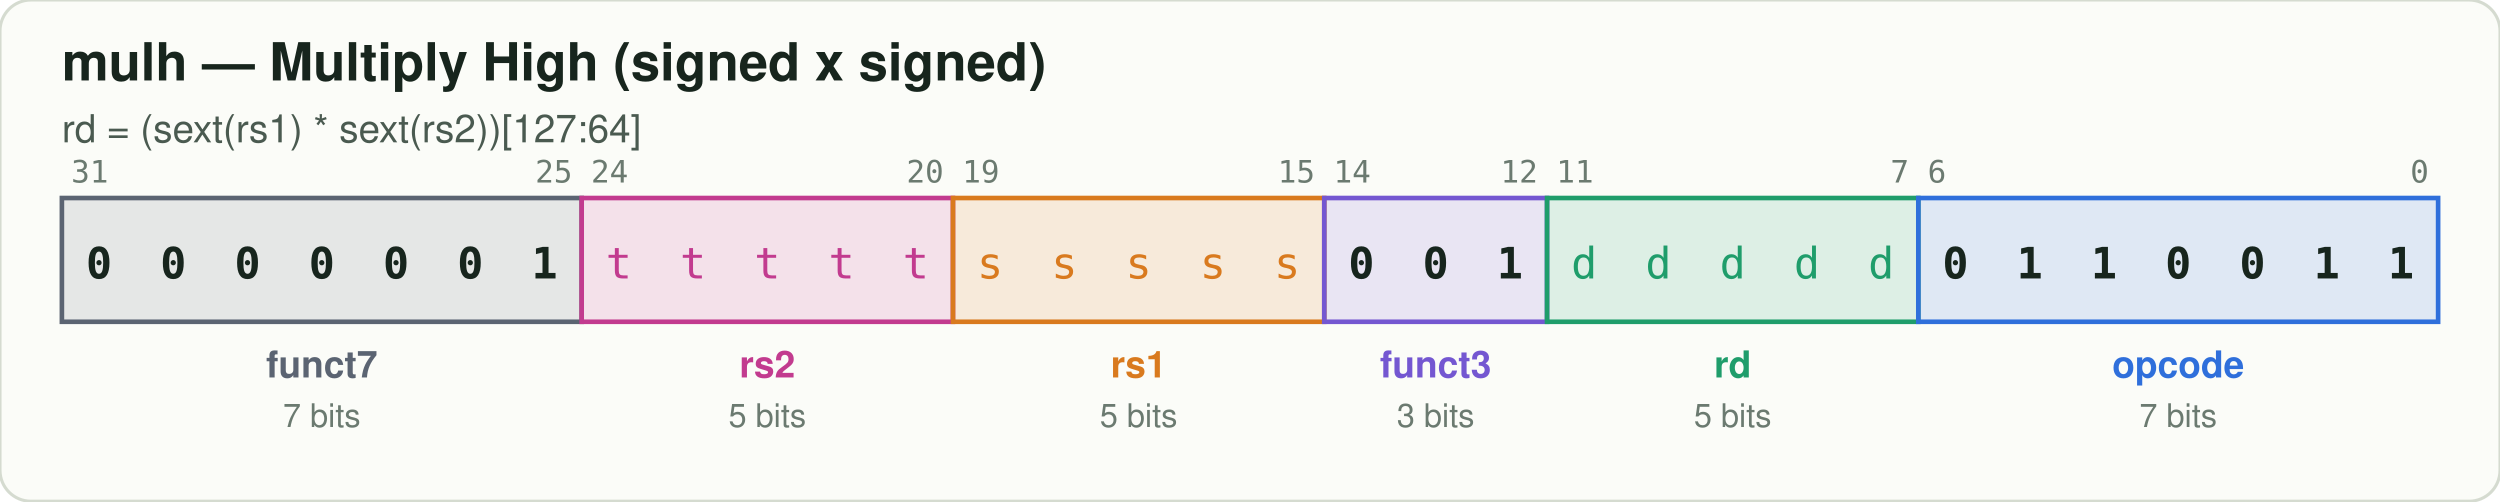
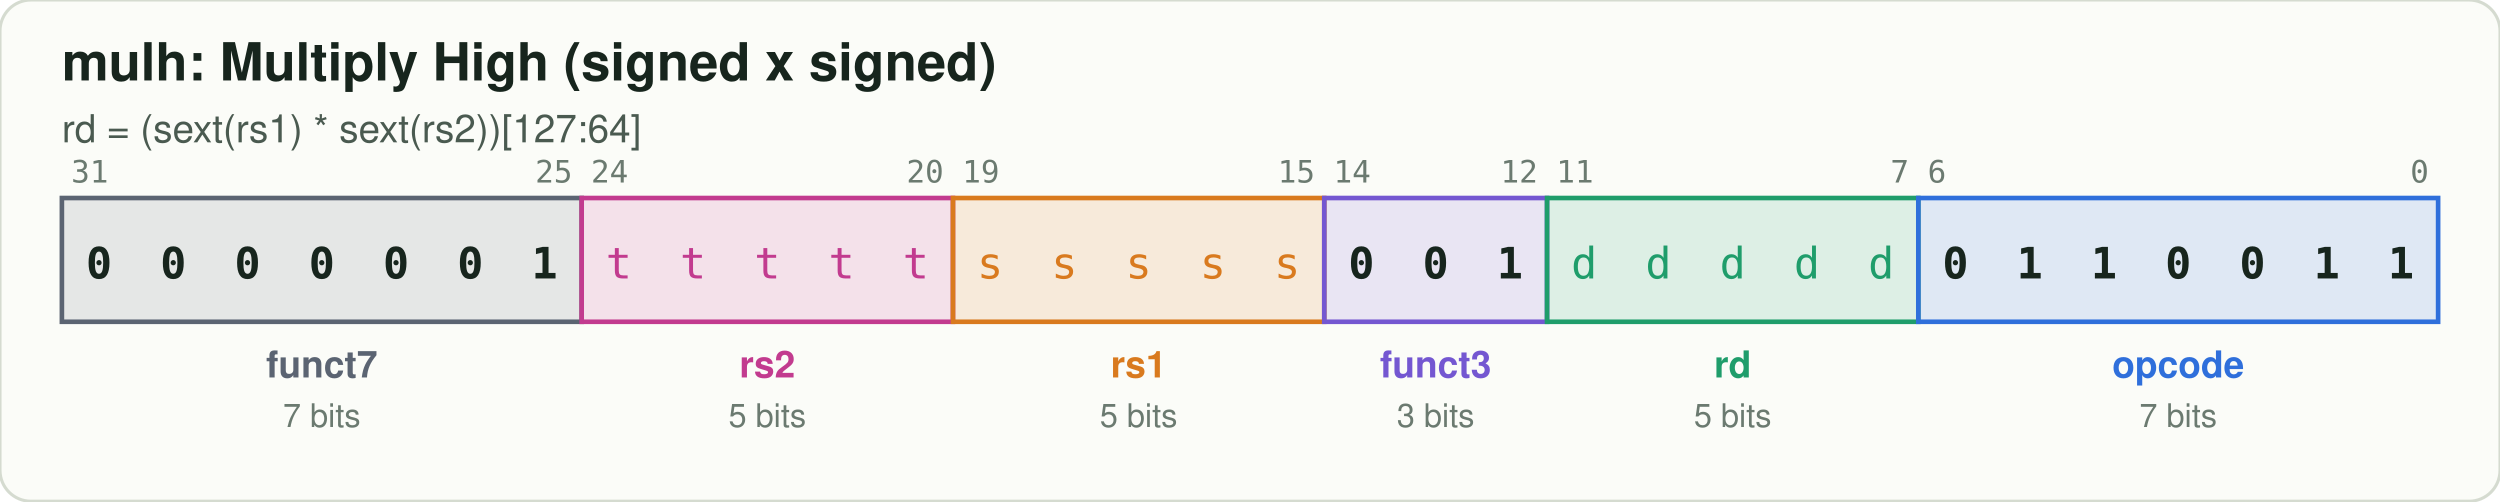
<svg xmlns="http://www.w3.org/2000/svg" viewBox="0 0 808 162" width="808" height="162">
  <rect width="100%" height="100%" rx="10" fill="#FBFCF8" stroke="#D5DBD0" />
-   <text x="20" y="26" font-family="'IBM Plex Sans','Segoe UI',Helvetica,Arial,sans-serif" font-size="17" font-weight="600" fill="#17251D">mulh — Multiply High (signed x signed)</text>
+   <text x="20" y="26" font-family="'IBM Plex Sans','Segoe UI',Helvetica,Arial,sans-serif" font-size="17" font-weight="600" fill="#17251D">mulh: Multiply High (signed x signed)</text>
  <text x="20" y="46" font-family="'IBM Plex Sans','Segoe UI',Helvetica,Arial,sans-serif" font-size="12.5" fill="#4A5A50">rd = (sext(rs1) * sext(rs2))[127:64]</text>
  <rect x="20" y="64" width="168" height="40" fill="#5B6472" fill-opacity="0.14" stroke="#5B6472" stroke-width="1.5" />
  <text x="32" y="90" text-anchor="middle" font-family="'IBM Plex Mono','SFMono-Regular',Consolas,monospace" font-size="14" font-weight="700" fill="#17251D">0</text>
  <text x="56" y="90" text-anchor="middle" font-family="'IBM Plex Mono','SFMono-Regular',Consolas,monospace" font-size="14" font-weight="700" fill="#17251D">0</text>
  <text x="80" y="90" text-anchor="middle" font-family="'IBM Plex Mono','SFMono-Regular',Consolas,monospace" font-size="14" font-weight="700" fill="#17251D">0</text>
  <text x="104" y="90" text-anchor="middle" font-family="'IBM Plex Mono','SFMono-Regular',Consolas,monospace" font-size="14" font-weight="700" fill="#17251D">0</text>
  <text x="128" y="90" text-anchor="middle" font-family="'IBM Plex Mono','SFMono-Regular',Consolas,monospace" font-size="14" font-weight="700" fill="#17251D">0</text>
  <text x="152" y="90" text-anchor="middle" font-family="'IBM Plex Mono','SFMono-Regular',Consolas,monospace" font-size="14" font-weight="700" fill="#17251D">0</text>
  <text x="176" y="90" text-anchor="middle" font-family="'IBM Plex Mono','SFMono-Regular',Consolas,monospace" font-size="14" font-weight="700" fill="#17251D">1</text>
  <text x="23" y="59" font-family="'IBM Plex Mono','SFMono-Regular',Consolas,monospace" font-size="10" fill="#6B7A70">31</text>
  <text x="185" y="59" text-anchor="end" font-family="'IBM Plex Mono','SFMono-Regular',Consolas,monospace" font-size="10" fill="#6B7A70">25</text>
  <text x="104" y="122" text-anchor="middle" font-family="'IBM Plex Sans','Segoe UI',Helvetica,Arial,sans-serif" font-size="12" font-weight="600" fill="#5B6472">funct7</text>
  <text x="104" y="138" text-anchor="middle" font-family="'IBM Plex Sans','Segoe UI',Helvetica,Arial,sans-serif" font-size="10.5" fill="#6B7A70">7 bits</text>
  <rect x="188" y="64" width="120" height="40" fill="#C23B8F" fill-opacity="0.14" stroke="#C23B8F" stroke-width="1.5" />
  <text x="200" y="90" text-anchor="middle" font-family="'IBM Plex Mono','SFMono-Regular',Consolas,monospace" font-size="14" font-weight="400" fill="#C23B8F">t</text>
  <text x="224" y="90" text-anchor="middle" font-family="'IBM Plex Mono','SFMono-Regular',Consolas,monospace" font-size="14" font-weight="400" fill="#C23B8F">t</text>
  <text x="248" y="90" text-anchor="middle" font-family="'IBM Plex Mono','SFMono-Regular',Consolas,monospace" font-size="14" font-weight="400" fill="#C23B8F">t</text>
  <text x="272" y="90" text-anchor="middle" font-family="'IBM Plex Mono','SFMono-Regular',Consolas,monospace" font-size="14" font-weight="400" fill="#C23B8F">t</text>
  <text x="296" y="90" text-anchor="middle" font-family="'IBM Plex Mono','SFMono-Regular',Consolas,monospace" font-size="14" font-weight="400" fill="#C23B8F">t</text>
  <text x="191" y="59" font-family="'IBM Plex Mono','SFMono-Regular',Consolas,monospace" font-size="10" fill="#6B7A70">24</text>
  <text x="305" y="59" text-anchor="end" font-family="'IBM Plex Mono','SFMono-Regular',Consolas,monospace" font-size="10" fill="#6B7A70">20</text>
  <text x="248" y="122" text-anchor="middle" font-family="'IBM Plex Sans','Segoe UI',Helvetica,Arial,sans-serif" font-size="12" font-weight="600" fill="#C23B8F">rs2</text>
  <text x="248" y="138" text-anchor="middle" font-family="'IBM Plex Sans','Segoe UI',Helvetica,Arial,sans-serif" font-size="10.5" fill="#6B7A70">5 bits</text>
  <rect x="308" y="64" width="120" height="40" fill="#D97A1E" fill-opacity="0.14" stroke="#D97A1E" stroke-width="1.5" />
  <text x="320" y="90" text-anchor="middle" font-family="'IBM Plex Mono','SFMono-Regular',Consolas,monospace" font-size="14" font-weight="400" fill="#D97A1E">s</text>
  <text x="344" y="90" text-anchor="middle" font-family="'IBM Plex Mono','SFMono-Regular',Consolas,monospace" font-size="14" font-weight="400" fill="#D97A1E">s</text>
  <text x="368" y="90" text-anchor="middle" font-family="'IBM Plex Mono','SFMono-Regular',Consolas,monospace" font-size="14" font-weight="400" fill="#D97A1E">s</text>
  <text x="392" y="90" text-anchor="middle" font-family="'IBM Plex Mono','SFMono-Regular',Consolas,monospace" font-size="14" font-weight="400" fill="#D97A1E">s</text>
  <text x="416" y="90" text-anchor="middle" font-family="'IBM Plex Mono','SFMono-Regular',Consolas,monospace" font-size="14" font-weight="400" fill="#D97A1E">s</text>
  <text x="311" y="59" font-family="'IBM Plex Mono','SFMono-Regular',Consolas,monospace" font-size="10" fill="#6B7A70">19</text>
  <text x="425" y="59" text-anchor="end" font-family="'IBM Plex Mono','SFMono-Regular',Consolas,monospace" font-size="10" fill="#6B7A70">15</text>
  <text x="368" y="122" text-anchor="middle" font-family="'IBM Plex Sans','Segoe UI',Helvetica,Arial,sans-serif" font-size="12" font-weight="600" fill="#D97A1E">rs1</text>
  <text x="368" y="138" text-anchor="middle" font-family="'IBM Plex Sans','Segoe UI',Helvetica,Arial,sans-serif" font-size="10.5" fill="#6B7A70">5 bits</text>
  <rect x="428" y="64" width="72" height="40" fill="#7457D1" fill-opacity="0.14" stroke="#7457D1" stroke-width="1.5" />
  <text x="440" y="90" text-anchor="middle" font-family="'IBM Plex Mono','SFMono-Regular',Consolas,monospace" font-size="14" font-weight="700" fill="#17251D">0</text>
  <text x="464" y="90" text-anchor="middle" font-family="'IBM Plex Mono','SFMono-Regular',Consolas,monospace" font-size="14" font-weight="700" fill="#17251D">0</text>
  <text x="488" y="90" text-anchor="middle" font-family="'IBM Plex Mono','SFMono-Regular',Consolas,monospace" font-size="14" font-weight="700" fill="#17251D">1</text>
  <text x="431" y="59" font-family="'IBM Plex Mono','SFMono-Regular',Consolas,monospace" font-size="10" fill="#6B7A70">14</text>
  <text x="497" y="59" text-anchor="end" font-family="'IBM Plex Mono','SFMono-Regular',Consolas,monospace" font-size="10" fill="#6B7A70">12</text>
  <text x="464" y="122" text-anchor="middle" font-family="'IBM Plex Sans','Segoe UI',Helvetica,Arial,sans-serif" font-size="12" font-weight="600" fill="#7457D1">funct3</text>
  <text x="464" y="138" text-anchor="middle" font-family="'IBM Plex Sans','Segoe UI',Helvetica,Arial,sans-serif" font-size="10.5" fill="#6B7A70">3 bits</text>
  <rect x="500" y="64" width="120" height="40" fill="#1F9D6B" fill-opacity="0.14" stroke="#1F9D6B" stroke-width="1.5" />
  <text x="512" y="90" text-anchor="middle" font-family="'IBM Plex Mono','SFMono-Regular',Consolas,monospace" font-size="14" font-weight="400" fill="#1F9D6B">d</text>
  <text x="536" y="90" text-anchor="middle" font-family="'IBM Plex Mono','SFMono-Regular',Consolas,monospace" font-size="14" font-weight="400" fill="#1F9D6B">d</text>
  <text x="560" y="90" text-anchor="middle" font-family="'IBM Plex Mono','SFMono-Regular',Consolas,monospace" font-size="14" font-weight="400" fill="#1F9D6B">d</text>
  <text x="584" y="90" text-anchor="middle" font-family="'IBM Plex Mono','SFMono-Regular',Consolas,monospace" font-size="14" font-weight="400" fill="#1F9D6B">d</text>
  <text x="608" y="90" text-anchor="middle" font-family="'IBM Plex Mono','SFMono-Regular',Consolas,monospace" font-size="14" font-weight="400" fill="#1F9D6B">d</text>
  <text x="503" y="59" font-family="'IBM Plex Mono','SFMono-Regular',Consolas,monospace" font-size="10" fill="#6B7A70">11</text>
  <text x="617" y="59" text-anchor="end" font-family="'IBM Plex Mono','SFMono-Regular',Consolas,monospace" font-size="10" fill="#6B7A70">7</text>
  <text x="560" y="122" text-anchor="middle" font-family="'IBM Plex Sans','Segoe UI',Helvetica,Arial,sans-serif" font-size="12" font-weight="600" fill="#1F9D6B">rd</text>
  <text x="560" y="138" text-anchor="middle" font-family="'IBM Plex Sans','Segoe UI',Helvetica,Arial,sans-serif" font-size="10.5" fill="#6B7A70">5 bits</text>
  <rect x="620" y="64" width="168" height="40" fill="#2F6FDB" fill-opacity="0.14" stroke="#2F6FDB" stroke-width="1.5" />
  <text x="632" y="90" text-anchor="middle" font-family="'IBM Plex Mono','SFMono-Regular',Consolas,monospace" font-size="14" font-weight="700" fill="#17251D">0</text>
  <text x="656" y="90" text-anchor="middle" font-family="'IBM Plex Mono','SFMono-Regular',Consolas,monospace" font-size="14" font-weight="700" fill="#17251D">1</text>
  <text x="680" y="90" text-anchor="middle" font-family="'IBM Plex Mono','SFMono-Regular',Consolas,monospace" font-size="14" font-weight="700" fill="#17251D">1</text>
  <text x="704" y="90" text-anchor="middle" font-family="'IBM Plex Mono','SFMono-Regular',Consolas,monospace" font-size="14" font-weight="700" fill="#17251D">0</text>
  <text x="728" y="90" text-anchor="middle" font-family="'IBM Plex Mono','SFMono-Regular',Consolas,monospace" font-size="14" font-weight="700" fill="#17251D">0</text>
  <text x="752" y="90" text-anchor="middle" font-family="'IBM Plex Mono','SFMono-Regular',Consolas,monospace" font-size="14" font-weight="700" fill="#17251D">1</text>
  <text x="776" y="90" text-anchor="middle" font-family="'IBM Plex Mono','SFMono-Regular',Consolas,monospace" font-size="14" font-weight="700" fill="#17251D">1</text>
  <text x="623" y="59" font-family="'IBM Plex Mono','SFMono-Regular',Consolas,monospace" font-size="10" fill="#6B7A70">6</text>
  <text x="785" y="59" text-anchor="end" font-family="'IBM Plex Mono','SFMono-Regular',Consolas,monospace" font-size="10" fill="#6B7A70">0</text>
  <text x="704" y="122" text-anchor="middle" font-family="'IBM Plex Sans','Segoe UI',Helvetica,Arial,sans-serif" font-size="12" font-weight="600" fill="#2F6FDB">opcode</text>
  <text x="704" y="138" text-anchor="middle" font-family="'IBM Plex Sans','Segoe UI',Helvetica,Arial,sans-serif" font-size="10.5" fill="#6B7A70">7 bits</text>
</svg>
